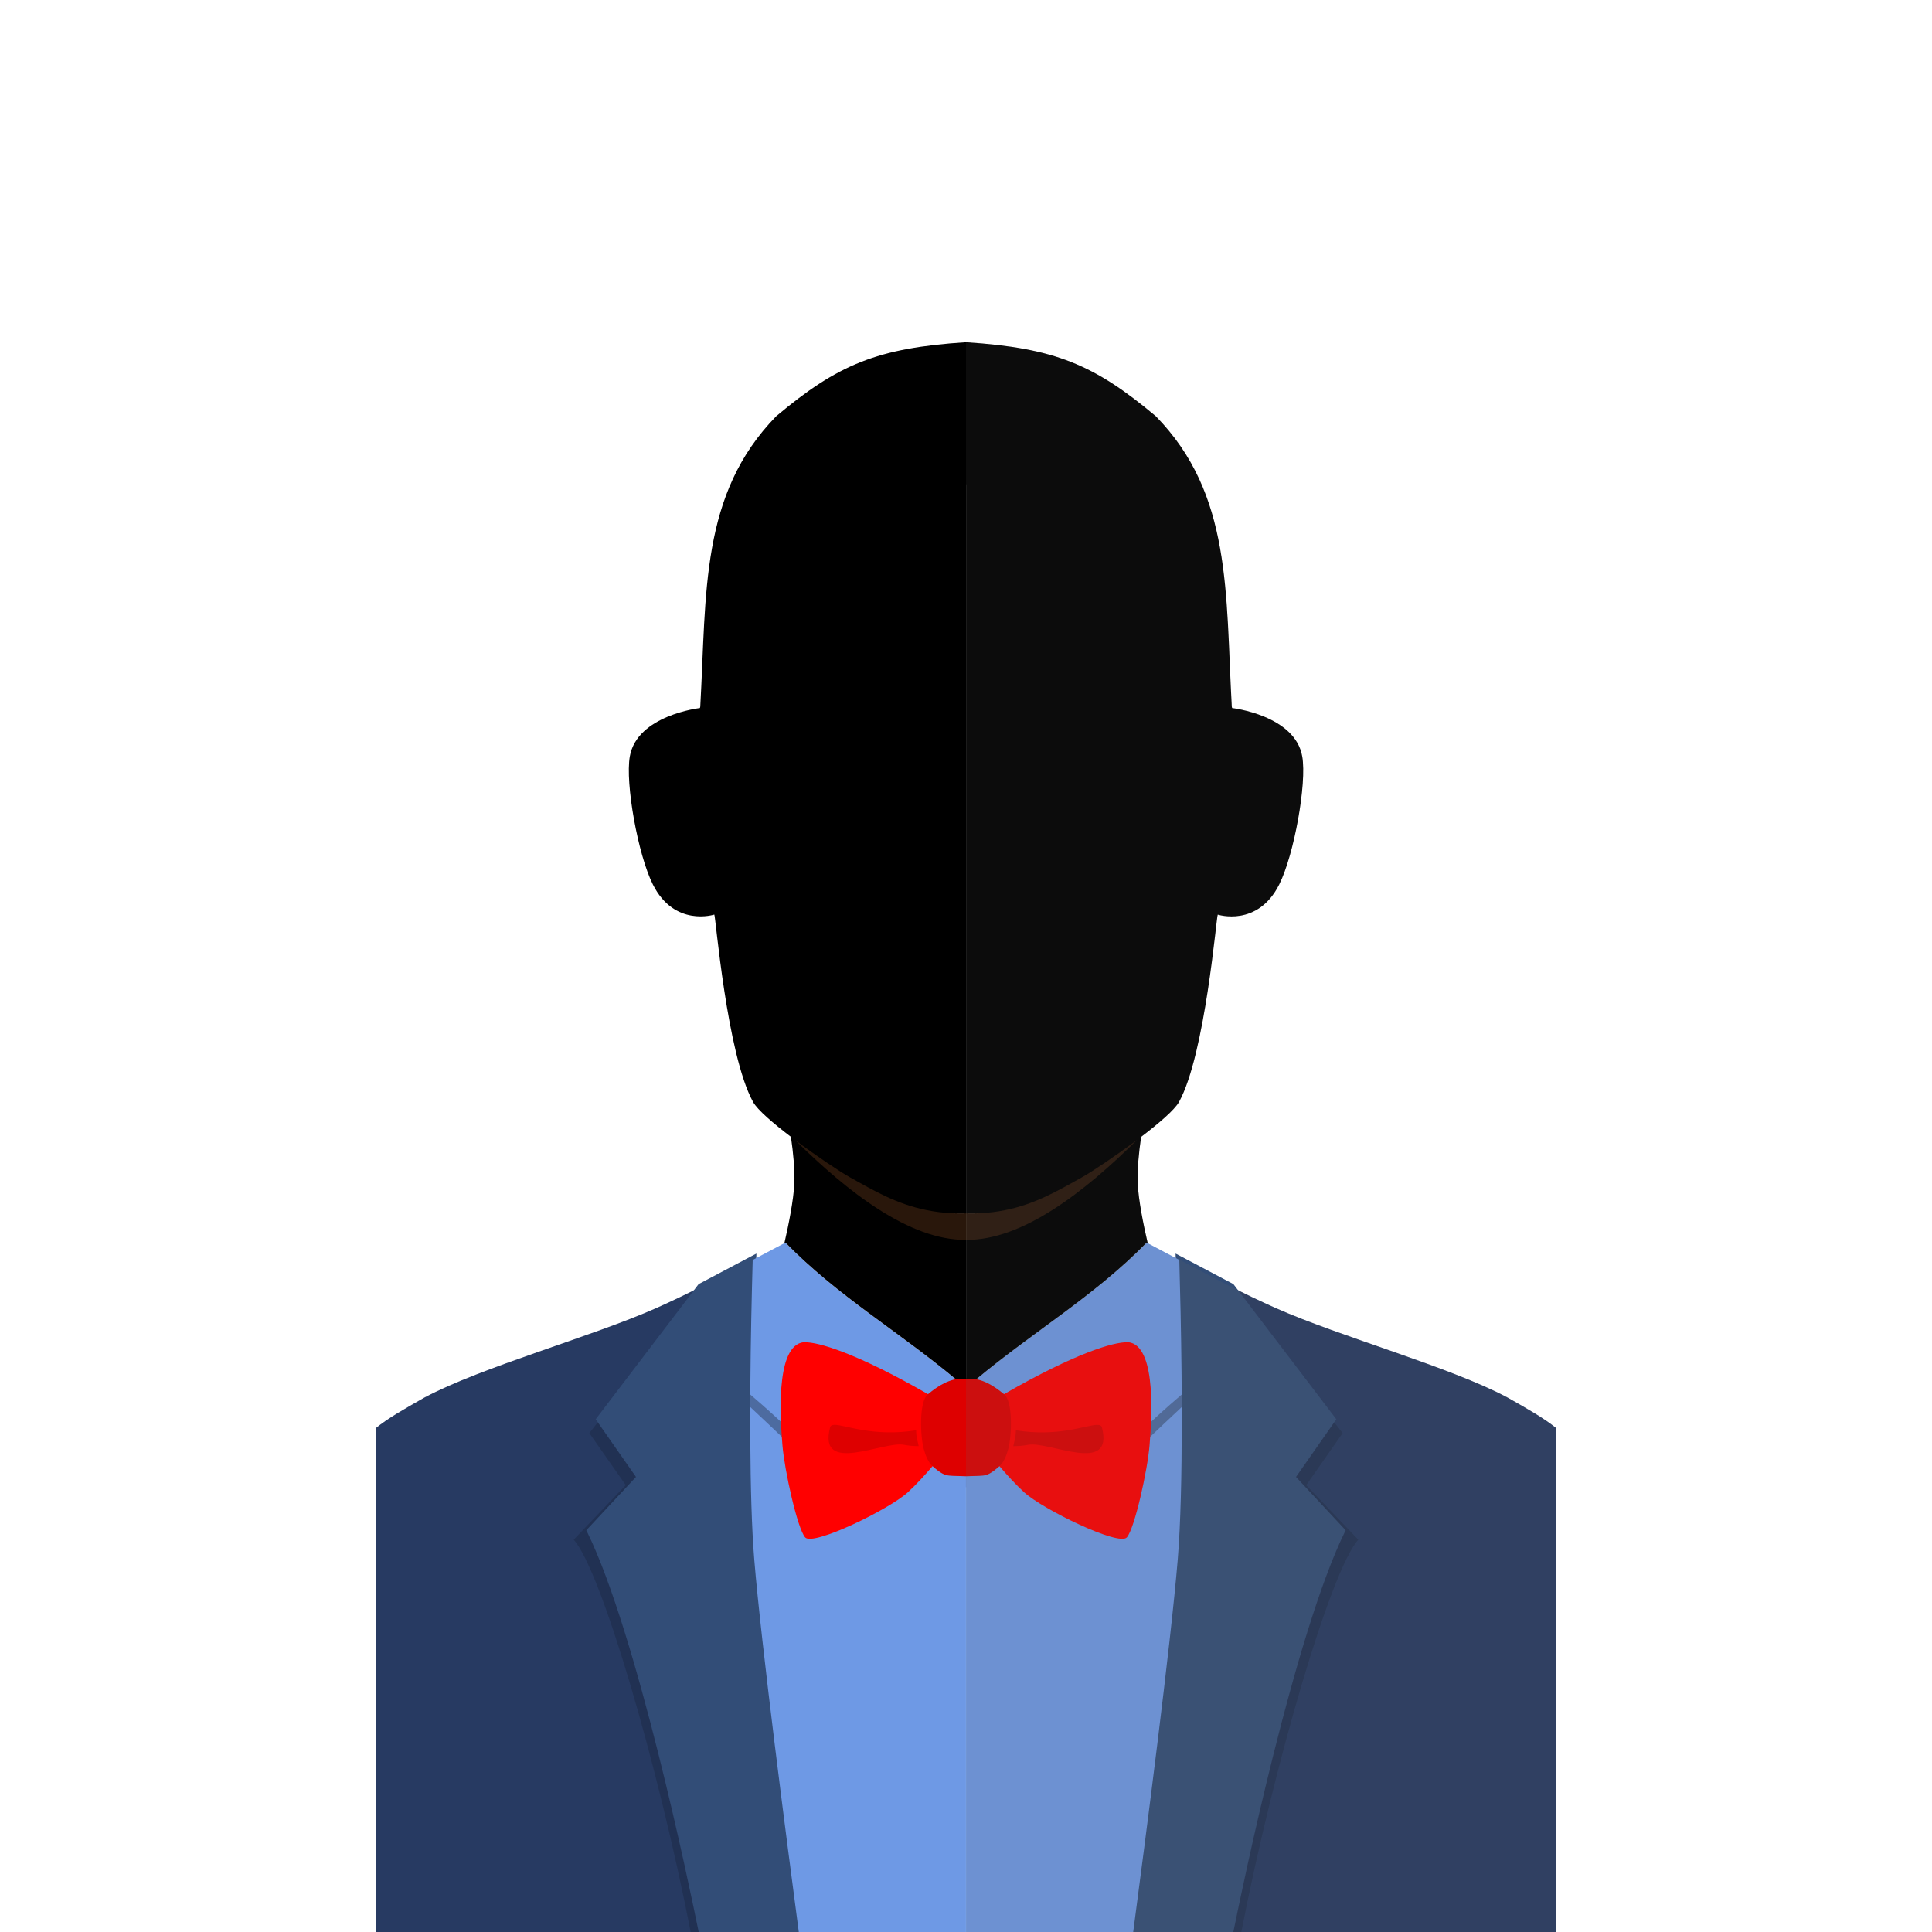
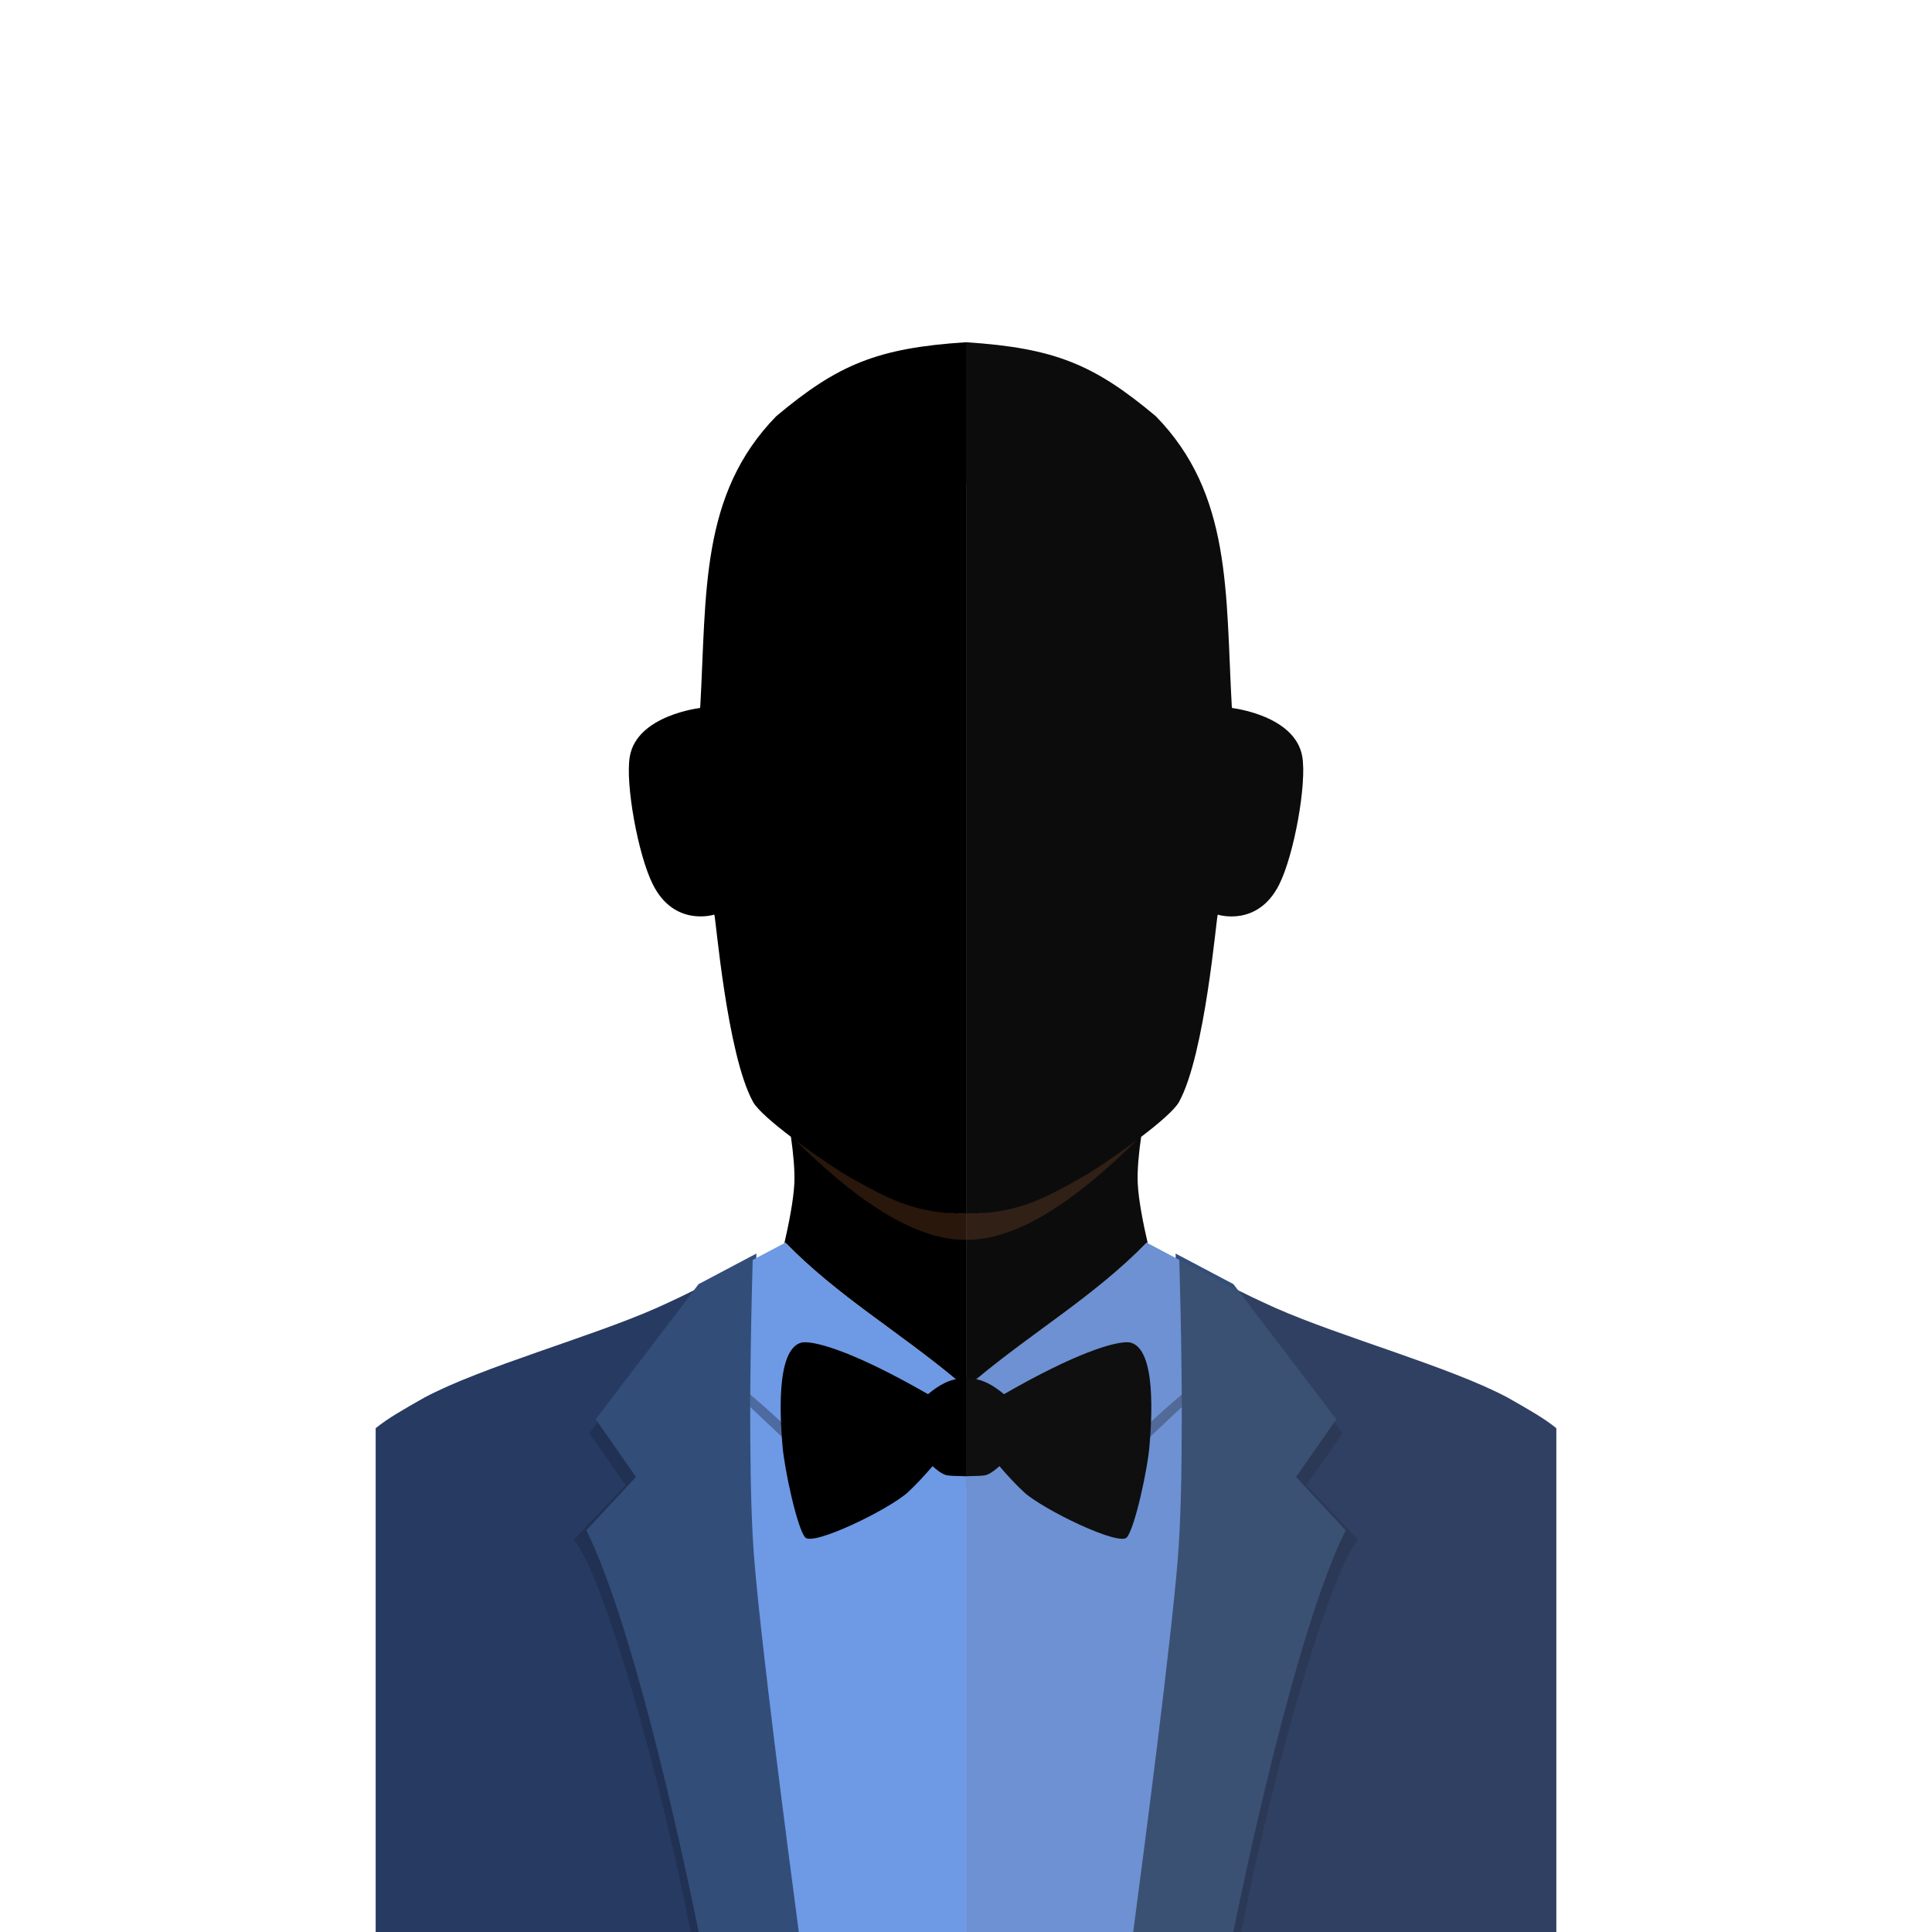
<svg xmlns="http://www.w3.org/2000/svg" height="500px" width="500px" viewBox="0 0 44 72" id="body-svg">
  <defs />
  <g id="Body" style="display: inline">
    <path id="Suit" d="M 12.275 47.871 C 11.685 48.184 10.975 48.518 10.467 48.744 C 8.058 49.815 3.955 50.94 1.816 52.083 C 1.054 52.516 0.459 52.852 0 53.225 L 0 72 L 12.173 72 C 11.822 70.262 9.874 60.867 8.009 57.051 L 9.871 55.051 L 8.515 52.895 L 12.275 47.871 z M 31.725 47.871 L 35.485 52.895 L 34.129 55.051 L 35.991 57.051 C 34.126 60.867 32.178 70.262 31.826 72 L 44 72 L 44 53.225 C 43.541 52.852 42.946 52.516 42.183 52.083 C 40.045 50.94 35.942 49.815 33.533 48.744 C 33.025 48.518 32.315 48.184 31.725 47.871 z " style="fill-rule: evenodd; fill: rgb(39, 58, 98)" />
    <path id="LapelShadow" d="M 8.362 52.896 L 7.962 53.407 L 9.32 55.347 L 7.38 57.379 C 8.412 58.533 10.529 65.793 11.739 72 L 12.173 72 C 11.822 70.263 9.874 60.868 8.009 57.052 L 9.871 55.052 L 8.362 52.896 z M 35.638 52.896 L 34.129 55.052 L 35.991 57.052 C 34.126 60.868 32.178 70.263 31.826 72 L 32.261 72 C 33.471 65.793 35.588 58.533 36.62 57.379 L 34.68 55.347 L 36.038 53.407 L 35.638 52.896 z " style="fill: rgb(0, 0, 0); fill-rule: evenodd; fill-opacity: 0.15" />
    <path id="Lapel" d="M 14.189 46.717 L 13.988 46.822 C 13.68 46.986 12.807 47.447 12.061 47.842 L 12.035 47.855 L 8.199 52.892 L 9.701 55.041 L 7.85 57.028 L 7.89 57.109 C 8.812 58.995 9.768 62.299 10.531 65.338 C 11.289 68.357 11.858 71.113 12.038 72 L 15.903 72 L 15.9 71.982 C 15.44 68.508 14.503 61.293 14.242 58.119 C 13.996 55.124 14.103 49.784 14.184 46.943 L 14.189 46.717 z M 29.811 46.717 L 29.816 46.943 C 29.897 49.784 30.004 55.124 29.758 58.119 C 29.497 61.293 28.56 68.508 28.1 71.982 L 28.097 72 L 31.963 72 C 32.143 71.113 32.711 68.357 33.469 65.338 C 34.232 62.299 35.188 58.995 36.109 57.109 L 36.149 57.028 L 34.299 55.041 L 35.801 52.892 L 31.965 47.855 L 31.94 47.842 C 31.193 47.447 30.32 46.986 30.012 46.822 L 29.811 46.717 z " style="fill-rule: evenodd; fill: rgb(50, 77, 119)" />
    <path id="Shirt" d="M 15.27 46.309 C 15.202 46.344 14.329 46.807 14.051 46.954 C 14.015 48.217 13.975 49.912 13.962 51.753 L 13.961 51.752 C 13.956 52.414 13.956 53.084 13.96 53.745 L 13.962 53.748 C 13.972 55.374 14.012 56.935 14.11 58.13 C 14.372 61.314 15.309 68.525 15.769 72 L 18.12 72 L 21.999 72 L 21.999 55.421 L 22.001 55.421 L 22.001 72 L 25.88 72 L 28.231 72 C 28.691 68.525 29.628 61.314 29.89 58.13 C 30.002 56.769 30.039 54.934 30.04 53.068 L 30.043 53.064 C 30.043 52.699 30.042 52.333 30.04 51.969 C 30.039 51.95 30.039 51.932 30.039 51.913 C 30.038 51.796 30.037 51.68 30.036 51.564 C 30.036 51.461 30.035 51.357 30.034 51.255 C 30.034 51.23 30.034 51.205 30.033 51.18 L 30.033 51.18 C 30.017 49.562 29.981 48.085 29.949 46.954 C 29.671 46.807 28.798 46.344 28.73 46.309 C 26.791 48.299 24.539 49.6 22.369 51.412 C 22.369 51.412 22.362 51.407 22.362 51.407 L 22.001 51.407 L 22.001 51.674 L 21.999 51.674 L 21.999 51.407 L 21.637 51.407 C 21.638 51.407 21.631 51.412 21.631 51.412 C 19.461 49.6 17.209 48.299 15.27 46.309 z M 14.838 52.743 C 14.988 52.879 15.139 53.018 15.292 53.162 C 15.445 53.306 15.599 53.453 15.755 53.605 C 15.911 53.757 16.068 53.912 16.227 54.072 C 16.385 54.231 16.545 54.395 16.706 54.563 C 16.867 54.73 17.029 54.902 17.193 55.079 C 17.356 55.255 17.52 55.436 17.686 55.621 C 17.52 55.436 17.356 55.255 17.193 55.079 C 17.029 54.902 16.867 54.73 16.706 54.563 C 16.545 54.395 16.385 54.231 16.227 54.072 C 16.068 53.912 15.911 53.757 15.755 53.605 C 15.599 53.453 15.445 53.306 15.292 53.162 C 15.139 53.018 14.988 52.879 14.838 52.743 z M 29.162 52.743 C 29.012 52.879 28.861 53.018 28.708 53.162 C 28.555 53.306 28.401 53.453 28.245 53.605 C 28.089 53.757 27.931 53.912 27.773 54.072 C 27.614 54.231 27.455 54.395 27.294 54.563 C 27.133 54.73 26.97 54.902 26.807 55.079 C 26.644 55.255 26.48 55.436 26.314 55.621 C 26.254 55.532 26.193 55.444 26.132 55.358 C 26.193 55.444 26.254 55.532 26.314 55.621 C 26.48 55.436 26.644 55.255 26.807 55.079 C 26.97 54.902 27.133 54.73 27.294 54.563 C 27.455 54.395 27.614 54.231 27.773 54.072 C 27.931 53.912 28.089 53.757 28.245 53.605 C 28.401 53.453 28.555 53.306 28.708 53.162 C 28.861 53.018 29.012 52.879 29.162 52.743 z M 19.252 53.641 C 19.123 53.783 18.991 53.931 18.86 54.085 C 18.794 54.162 18.728 54.24 18.662 54.32 C 18.596 54.4 18.53 54.481 18.465 54.564 C 18.407 54.636 18.35 54.709 18.293 54.783 C 18.35 54.709 18.407 54.636 18.465 54.564 C 18.53 54.482 18.596 54.4 18.662 54.32 C 18.728 54.241 18.794 54.162 18.86 54.085 C 18.992 53.931 19.123 53.783 19.252 53.641 z M 25.394 54.389 C 25.431 54.434 25.467 54.479 25.503 54.524 C 25.467 54.479 25.431 54.434 25.394 54.389 z M 25.575 54.613 C 25.613 54.661 25.65 54.71 25.688 54.758 C 25.651 54.71 25.613 54.661 25.575 54.613 z M 18.24 54.852 C 18.197 54.907 18.155 54.964 18.113 55.02 C 18.155 54.964 18.197 54.908 18.24 54.852 z M 25.769 54.863 C 25.814 54.923 25.859 54.983 25.904 55.043 C 25.859 54.983 25.814 54.923 25.769 54.863 z M 25.935 55.084 C 25.988 55.157 26.042 55.231 26.095 55.305 C 26.042 55.231 25.988 55.157 25.935 55.084 z M 18.056 55.097 C 18.011 55.158 17.966 55.221 17.921 55.283 C 17.966 55.221 18.011 55.158 18.056 55.097 z " style="fill-rule: evenodd; fill: rgb(110, 153, 229)" />
    <path id="CollarShadow" d="M 30.032 51.18 C 30.034 51.424 30.037 51.664 30.039 51.913 C 30.037 51.668 30.036 51.422 30.033 51.18 L 30.032 51.18 z M 21.999 51.674 L 21.999 55.195 L 21.999 55.421 L 22.001 55.421 L 22.001 55.195 L 22.001 51.674 L 21.999 51.674 z M 13.961 51.752 C 13.956 52.414 13.956 53.084 13.96 53.745 L 13.962 53.748 C 13.96 53.313 13.959 52.874 13.96 52.436 C 14.382 52.831 17.292 55.566 17.678 56.024 L 17.697 56.046 C 17.757 56.006 17.82 55.927 17.916 55.831 C 18.159 55.588 19.068 54.471 19.436 53.945 L 20.193 55.195 L 19.252 53.641 C 18.734 54.209 18.191 54.873 17.686 55.621 C 16.363 54.141 15.103 52.943 13.96 51.969 C 13.961 51.895 13.962 51.826 13.962 51.753 L 13.961 51.752 z M 30.04 51.969 C 28.897 52.943 27.637 54.141 26.314 55.621 C 25.807 54.871 25.265 54.208 24.748 53.641 L 24.564 53.945 C 24.932 54.471 25.841 55.588 26.084 55.831 C 26.18 55.927 26.243 56.006 26.303 56.046 L 26.322 56.024 C 26.708 55.566 29.618 52.831 30.04 52.436 C 30.04 52.646 30.04 52.857 30.04 53.068 L 30.043 53.064 C 30.043 52.699 30.042 52.333 30.04 51.969 z " style="fill: rgb(0, 0, 0); fill-rule: evenodd; fill-opacity: 0.304" />
    <g id="TieGroup" style="display: none">
-       <path id="Tie" d="M 20.389,55.195 18.12,72 h 3.879 V 55.195 Z m 1.611,0 V 72 h 3.879 L 23.61,55.195 Z" style="fill-rule: evenodd" fill="#ff0000" />
-       <path id="TieKnot" d="m 21.637,51.407 c 0.023,-0.007 -1.103,0.811 -2.391,2.226 l 0.946,1.562 h 1.806 v -3.788 z m 0.363,0 v 3.788 h 1.806 l 0.946,-1.562 c -1.288,-1.415 -2.413,-2.233 -2.391,-2.226 z" style="fill-rule: evenodd" fill="#ff0000" />
+       <path id="Tie" d="M 20.389,55.195 18.12,72 h 3.879 V 55.195 Z m 1.611,0 V 72 h 3.879 L 23.61,55.195 Z" style="fill-rule: evenodd" />
+       <path id="TieKnot" d="m 21.637,51.407 c 0.023,-0.007 -1.103,0.811 -2.391,2.226 l 0.946,1.562 h 1.806 v -3.788 z m 0.363,0 v 3.788 h 1.806 l 0.946,-1.562 c -1.288,-1.415 -2.413,-2.233 -2.391,-2.226 z" style="fill-rule: evenodd" />
      <path id="TieTint" d="M 20.389,55.195 18.12,72 h 3.879 V 55.195 Z m 1.611,0 V 72 h 3.879 L 23.61,55.195 Z" style="fill: rgb(0, 0, 0); fill-opacity: 0.15; fill-rule: evenodd" />
    </g>
    <g id="BowtieGroup" style="display: inline">
-       <path d="m 15.995,50.022 c -0.056,6.37e-4 -0.101,0.006 -0.136,0.015 -0.968,0.265 -0.773,2.923 -0.699,3.83 0.074,0.907 0.552,3.091 0.846,3.427 0.294,0.336 3.127,-1.042 3.826,-1.68 0.319,-0.292 0.653,-0.66 0.922,-0.975 3.6e-4,3.26e-4 7.05e-4,7.4e-4 0.001,10e-4 0.058,0.053 0.315,0.286 0.513,0.335 0.085,0.021 0.357,0.034 0.732,0.04 0.375,-0.006 0.647,-0.018 0.732,-0.04 0.198,-0.05 0.455,-0.283 0.513,-0.335 3.28e-4,-2.93e-4 6.73e-4,-7.07e-4 0.001,-10e-4 0.269,0.315 0.603,0.683 0.922,0.975 0.699,0.638 3.531,2.016 3.826,1.68 0.294,-0.336 0.773,-2.52 0.846,-3.427 0.074,-0.907 0.268,-3.565 -0.699,-3.83 -0.034,-0.009 -0.079,-0.015 -0.136,-0.015 -0.499,-0.006 -1.883,0.379 -4.589,1.935 -0.375,-0.302 -0.782,-0.596 -1.416,-0.596 -0.634,0 -1.041,0.294 -1.416,0.596 -2.706,-1.556 -4.09,-1.94 -4.589,-1.935 z" id="Bowtie" style="fill-rule: evenodd" fill="#ff0000" />
+       <path d="m 15.995,50.022 c -0.056,6.37e-4 -0.101,0.006 -0.136,0.015 -0.968,0.265 -0.773,2.923 -0.699,3.83 0.074,0.907 0.552,3.091 0.846,3.427 0.294,0.336 3.127,-1.042 3.826,-1.68 0.319,-0.292 0.653,-0.66 0.922,-0.975 3.6e-4,3.26e-4 7.05e-4,7.4e-4 0.001,10e-4 0.058,0.053 0.315,0.286 0.513,0.335 0.085,0.021 0.357,0.034 0.732,0.04 0.375,-0.006 0.647,-0.018 0.732,-0.04 0.198,-0.05 0.455,-0.283 0.513,-0.335 3.28e-4,-2.93e-4 6.73e-4,-7.07e-4 0.001,-10e-4 0.269,0.315 0.603,0.683 0.922,0.975 0.699,0.638 3.531,2.016 3.826,1.68 0.294,-0.336 0.773,-2.52 0.846,-3.427 0.074,-0.907 0.268,-3.565 -0.699,-3.83 -0.034,-0.009 -0.079,-0.015 -0.136,-0.015 -0.499,-0.006 -1.883,0.379 -4.589,1.935 -0.375,-0.302 -0.782,-0.596 -1.416,-0.596 -0.634,0 -1.041,0.294 -1.416,0.596 -2.706,-1.556 -4.09,-1.94 -4.589,-1.935 z" id="Bowtie" style="fill-rule: evenodd" />
      <path d="m 20.579,51.961 c -0.336,0.269 -0.285,1.579 -0.151,2.049 0.068,0.239 0.16,0.48 0.327,0.631 0.058,0.053 0.315,0.286 0.513,0.335 0.085,0.021 0.357,0.034 0.732,0.04 0.375,-0.006 0.647,-0.018 0.732,-0.04 0.198,-0.05 0.455,-0.283 0.513,-0.335 0.167,-0.151 0.259,-0.392 0.327,-0.631 0.134,-0.47 0.185,-1.781 -0.151,-2.049 -0.377,-0.303 -0.784,-0.6 -1.421,-0.6 -0.637,0 -1.044,0.296 -1.421,0.6 z m -3.483,1.139 c -0.09,0.002 -0.145,0.029 -0.162,0.096 -0.46,1.789 1.983,0.496 2.755,0.647 0.178,0.035 0.365,0.049 0.548,0.05 -0.041,-0.212 -0.092,-0.309 -0.095,-0.592 -1.598,0.261 -2.656,-0.209 -3.046,-0.202 z m 9.785,0 c -0.408,0.01 -1.456,0.458 -3.023,0.202 -0.003,0.282 -0.054,0.38 -0.095,0.592 0.183,-0.002 0.371,-0.015 0.548,-0.05 0.773,-0.151 3.215,1.142 2.755,-0.647 -0.019,-0.073 -0.082,-0.099 -0.186,-0.096 z" id="BowtieShadow" style="fill: rgb(0, 0, 0); fill-opacity: 0.13; fill-rule: evenodd" />
    </g>
    <path id="Head" d="m 22,12.754 c -3.311,0.214 -4.781,0.835 -7.072,2.757 -2.841,2.911 -2.594,6.565 -2.831,10.823 -10e-4,0.004 -0.013,0.052 -0.013,0.052 0,0 -2.345,0.267 -2.613,1.807 -0.174,0.998 0.301,3.652 0.858,4.766 0.804,1.607 2.291,1.125 2.291,1.125 0.048,0.028 0.463,5.204 1.444,6.981 0.161,0.293 0.749,0.797 1.412,1.302 0.086,0.602 0.15,1.25 0.126,1.741 -0.031,0.626 -0.206,1.506 -0.37,2.221 0.004,-0.002 0.037,-0.02 0.039,-0.021 1.94,1.99 4.191,3.291 6.362,5.104 0.004,-0.004 0.007,-0.006 0.006,-0.006 h 0.362 v -6.188 c -0.118,0.003 -0.232,0.003 -0.345,5.17e-4 0.112,0.003 0.227,0.003 0.345,-5.17e-4 v -27.168 c 3.6e-4,-2e-5 7.14e-4,2.2e-5 10e-4,0 3.2e-4,2.2e-5 6.73e-4,-2e-5 0.001,0 v 27.168 c 0.118,0.003 0.232,0.003 0.345,5.17e-4 -0.112,0.003 -0.227,0.003 -0.345,-5.17e-4 v 6.188 h 0.362 c -0.001,-3e-4 0.001,0.002 0.006,0.006 2.171,-1.812 4.422,-3.113 6.362,-5.104 0.002,0.001 0.035,0.019 0.039,0.021 C 28.606,45.615 28.431,44.735 28.4,44.109 c -0.025,-0.492 0.04,-1.139 0.126,-1.741 0.662,-0.504 1.25,-1.009 1.412,-1.302 0.981,-1.778 1.396,-6.953 1.444,-6.981 0,0 1.487,0.482 2.291,-1.125 0.557,-1.114 1.032,-3.768 0.858,-4.766 -0.268,-1.54 -2.613,-1.807 -2.613,-1.807 0,0 -0.012,-0.047 -0.013,-0.052 -0.237,-4.258 0.01,-7.912 -2.831,-10.823 -2.292,-1.922 -3.761,-2.543 -7.072,-2.757 z m -6.464,29.66 c 0.069,0.052 0.139,0.105 0.209,0.157 -0.07,-0.052 -0.14,-0.104 -0.209,-0.157 z m 0.265,0.198 c 0.167,0.123 0.334,0.242 0.498,0.358 -0.164,-0.116 -0.331,-0.235 -0.498,-0.358 z m 12.397,0 c -0.171,0.126 -0.341,0.248 -0.508,0.366 0.167,-0.118 0.338,-0.24 0.508,-0.366 z m -0.585,0.42 c -0.155,0.108 -0.303,0.21 -0.443,0.305 0.141,-0.095 0.289,-0.196 0.443,-0.305 z m -11.213,0.01 c 0.156,0.109 0.307,0.213 0.449,0.308 -0.142,-0.096 -0.292,-0.198 -0.449,-0.308 z m 0.535,0.366 c 0.147,0.098 0.285,0.188 0.402,0.262 -0.117,-0.074 -0.253,-0.163 -0.402,-0.262 z m 10.112,0.011 c -0.146,0.097 -0.278,0.183 -0.394,0.256 0.113,-0.072 0.251,-0.161 0.394,-0.256 z m -9.654,0.286 c 0.046,0.029 0.092,0.058 0.131,0.081 0.053,0.032 0.098,0.059 0.136,0.08 -0.038,-0.021 -0.084,-0.048 -0.136,-0.08 -0.039,-0.023 -0.086,-0.053 -0.131,-0.081 z m 9.076,0.084 c -0.05,0.03 -0.095,0.056 -0.131,0.076 0.036,-0.02 0.081,-0.046 0.131,-0.076 z M 18.13,44.126 c 0.128,0.071 0.258,0.141 0.389,0.21 -0.131,-0.069 -0.26,-0.139 -0.389,-0.21 z m 7.74,0 c -0.128,0.071 -0.257,0.141 -0.389,0.21 0.131,-0.069 0.261,-0.139 0.389,-0.21 z m -4.775,1.056 c 0.042,0.004 0.084,0.009 0.127,0.013 -0.043,-0.004 -0.085,-0.008 -0.127,-0.013 z m 1.81,0 c -0.042,0.005 -0.084,0.009 -0.127,0.013 0.043,-0.004 0.085,-0.008 0.127,-0.013 z m -1.572,0.022 c 0.097,0.007 0.196,0.012 0.298,0.015 -0.052,-0.001 -0.103,-0.003 -0.154,-0.006 -0.003,-1.57e-4 -0.006,-3.56e-4 -0.009,-5.17e-4 -0.045,-0.002 -0.09,-0.005 -0.134,-0.009 z m 1.334,0 c -0.044,0.003 -0.089,0.006 -0.134,0.009 -0.003,1.61e-4 -0.006,3.6e-4 -0.009,5.17e-4 -0.05,0.003 -0.101,0.004 -0.153,0.006 0.101,-0.003 0.199,-0.008 0.296,-0.015 z" style="fill-rule: evenodd" />
    <path id="NeckShadow" d="m 15.625,42.48 c 1.954,1.935 4.277,3.751 6.375,3.725 2.099,0.026 4.422,-1.79 6.375,-3.725 -0.818,0.613 -1.706,1.201 -2.032,1.382 -0.001,7e-4 -0.003,0.002 -0.004,0.003 h -5.17e-4 c -0.175,0.097 -0.35,0.196 -0.528,0.294 -0.059,0.033 -0.119,0.065 -0.178,0.097 -0.866,0.468 -1.805,0.892 -3.1,0.957 -3.2e-4,1.8e-5 -6.93e-4,-1.7e-5 -0.001,0 -10e-4,4.3e-5 -0.002,-4.2e-5 -0.003,0 -0.002,1.28e-4 -0.005,4.04e-4 -0.007,5.17e-4 -0.048,0.002 -0.097,0.004 -0.146,0.006 -0.018,4.6e-4 -0.037,6.82e-4 -0.055,10e-4 -0.031,5.63e-4 -0.063,8.64e-4 -0.095,0.001 -0.027,1.52e-4 -0.054,1.52e-4 -0.081,0 -0.048,-3e-4 -0.097,-7.67e-4 -0.146,-0.002 h -5.16e-4 -5.17e-4 c -0.049,0.001 -0.098,0.002 -0.146,0.002 -0.027,1.52e-4 -0.054,1.52e-4 -0.081,0 -0.032,-1.69e-4 -0.063,-4.7e-4 -0.095,-0.001 -0.018,-3.52e-4 -0.037,-5.74e-4 -0.055,-10e-4 -0.049,-0.001 -0.098,-0.003 -0.146,-0.006 -0.002,-1.13e-4 -0.005,-3.89e-4 -0.007,-5.17e-4 -8.5e-4,-4.2e-5 -0.002,4.3e-5 -0.003,0 -3.4e-4,-1.7e-5 -7.13e-4,1.8e-5 -0.001,0 -1.295,-0.065 -2.234,-0.489 -3.1,-0.957 -0.06,-0.032 -0.119,-0.065 -0.178,-0.097 -0.177,-0.098 -0.352,-0.197 -0.528,-0.294 h -5.17e-4 c -9.99e-4,-6.7e-4 -0.003,-0.002 -0.004,-0.003 -0.326,-0.181 -1.214,-0.77 -2.032,-1.382 z" style="fill: rgb(160, 90, 44); fill-opacity: 0.261; fill-rule: evenodd" />
    <path d="m 28.729,46.309 c 0.068,0.036 0.941,0.498 1.219,0.645 0.005,0.186 0.011,0.402 0.016,0.606 -0.005,-0.208 -0.011,-0.433 -0.016,-0.621 0.285,0.151 1.08,0.571 1.784,0.944 l -0.008,-0.011 c 0.59,0.312 1.3,0.646 1.808,0.872 2.409,1.071 6.512,2.197 8.651,3.339 0.762,0.433 1.357,0.77 1.816,1.142 V 72 H 32.26 v 5.16e-4 H 31.826 28.23 V 72 H 25.879 22 v -16.805 -3.788 h 0.362 c -0.001,-3.39e-4 0.001,0.002 0.006,0.006 2.171,-1.812 4.422,-3.113 6.362,-5.104 z" id="RightTint" style="fill: rgb(102, 102, 102); fill-opacity: 0.15; fill-rule: evenodd" />
    <path d="m 22,12.754 v 5.297 c 3.6e-4,2e-5 7.06e-4,-2.1e-5 10e-4,0 v 27.168 h -5.17e-4 -5.16e-4 v 0.986 c 2.76e-4,4e-6 7.23e-4,-5e-6 0.001,0 v 5.202 h 0.362 c -0.001,-3e-4 0.001,0.002 0.006,0.006 2.171,-1.812 4.422,-3.113 6.362,-5.104 0.002,0.001 0.035,0.019 0.039,0.021 -0.164,-0.715 -0.339,-1.594 -0.37,-2.221 -0.025,-0.492 0.04,-1.139 0.126,-1.741 0.662,-0.504 1.25,-1.009 1.412,-1.302 0.981,-1.778 1.396,-6.953 1.444,-6.981 0,0 1.487,0.482 2.291,-1.125 0.557,-1.114 1.032,-3.768 0.858,-4.766 C 34.263,26.653 31.917,26.386 31.917,26.386 c 0,0 -0.012,-0.047 -0.013,-0.051 -0.237,-4.258 0.01,-7.913 -2.831,-10.824 -2.292,-1.922 -3.761,-2.543 -7.072,-2.757 z" id="HeadTint" style="         fill: rgb(102, 102, 102);         fill-opacity: 0.123;         fill-rule: evenodd;       " />
  </g>
</svg>
